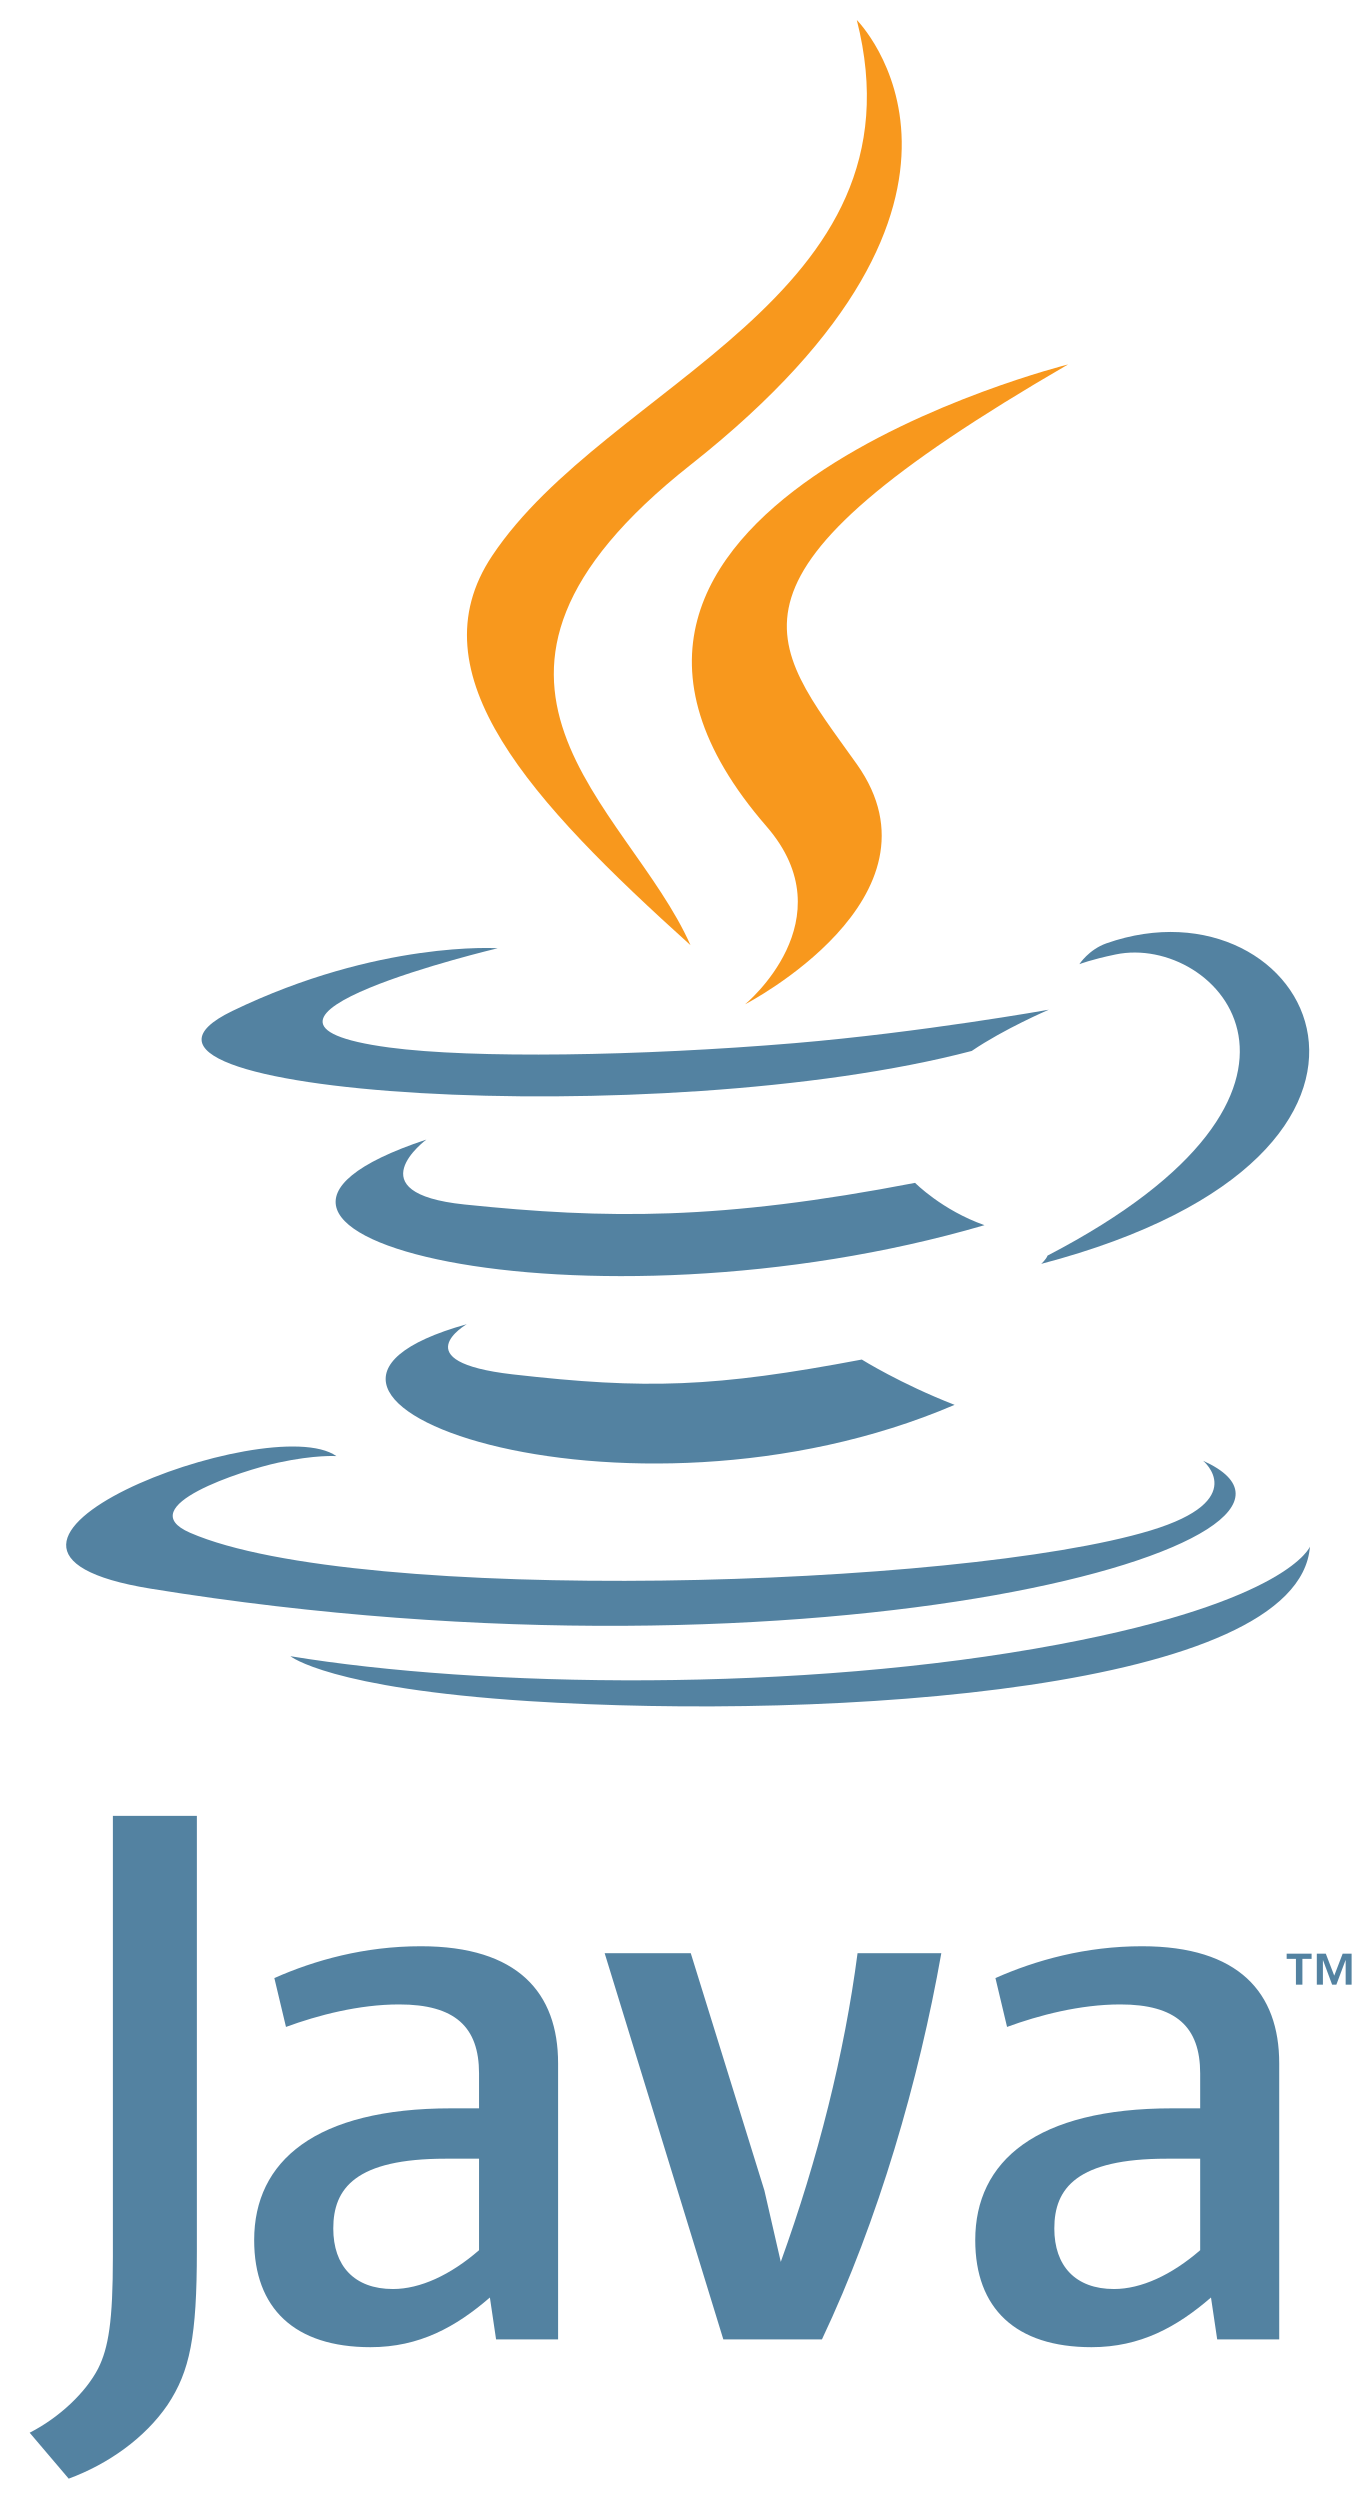
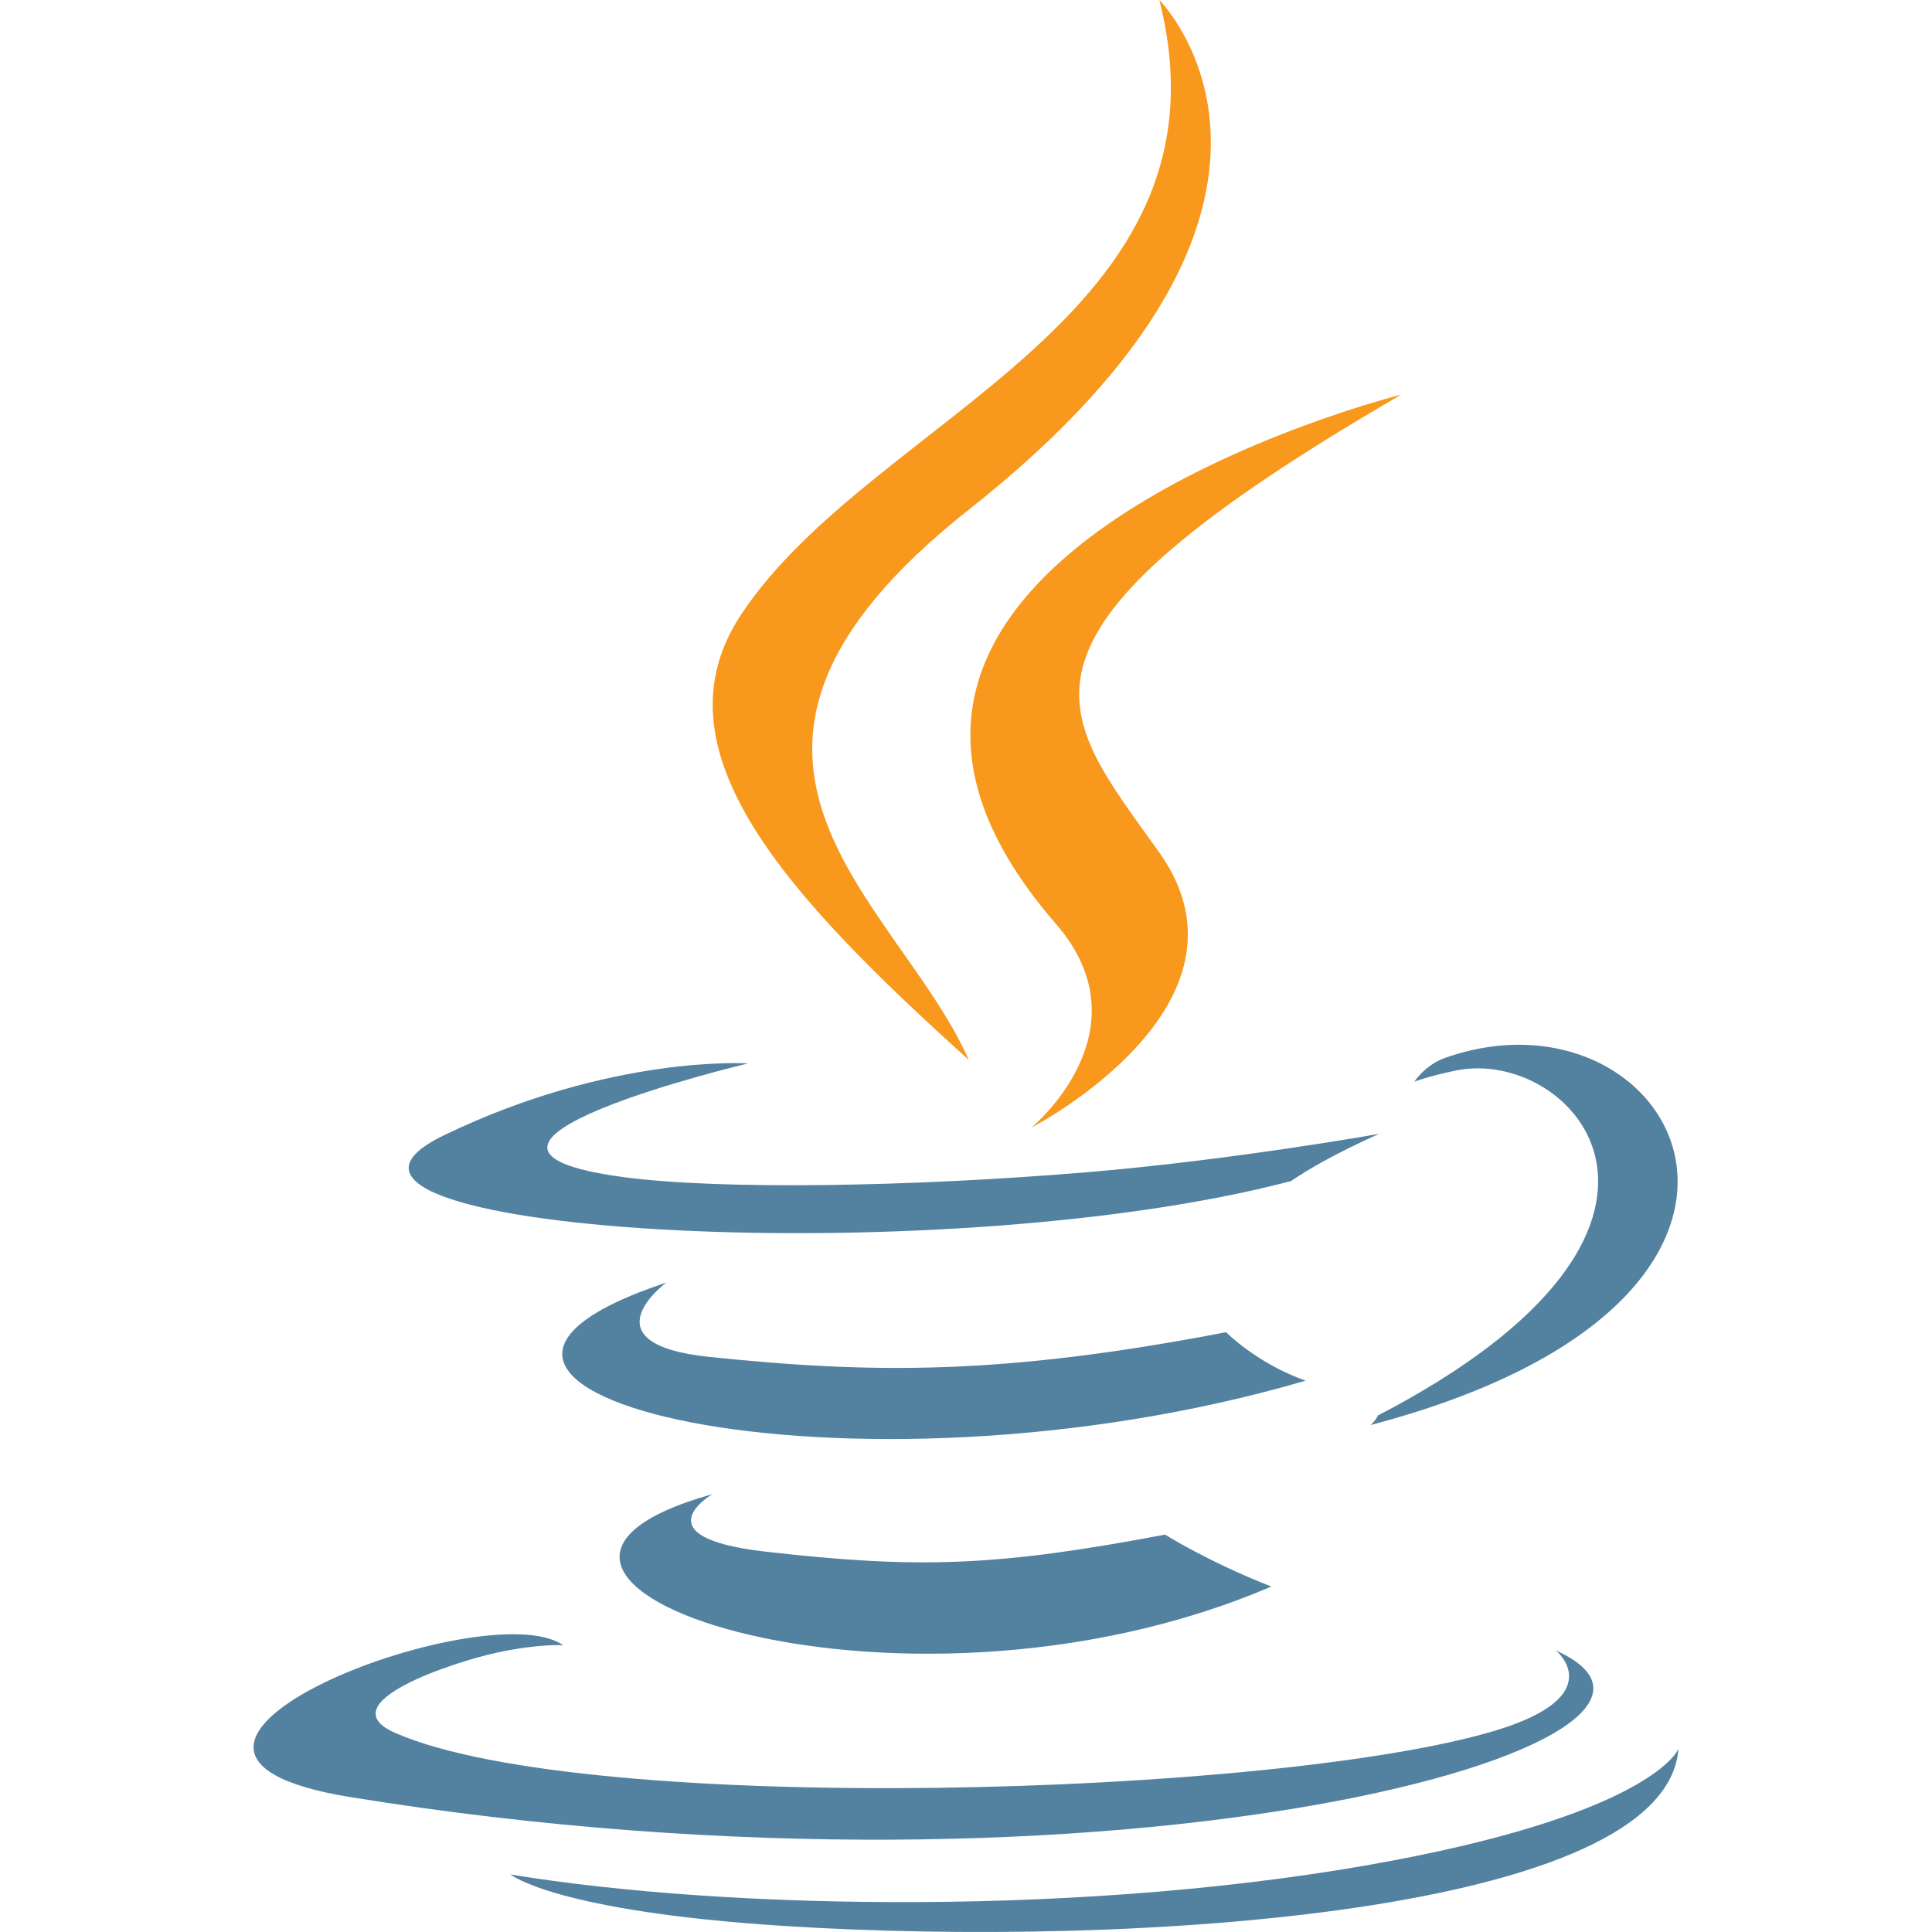
- <svg xmlns="http://www.w3.org/2000/svg" version="1.1" id="Layer_1" x="0px" y="0px" width="233.55" height="428.174" viewBox="0 0 300 550" style="enable-background:new 0 0 300 550;" xml:space="preserve">
-   <path style="fill:#5382A1;" d="M285.104,430.945h-2.038v-1.14h5.486v1.14h-2.024v5.688h-1.424V430.945z M296.046,431.242h-0.032   l-2.019,5.392h-0.924l-2.006-5.392h-0.025v5.392h-1.342v-6.828h1.975l1.86,4.835l1.854-4.835h1.968v6.828h-1.31V431.242z" />
-   <path style="fill:#5382A1;" d="M102.681,291.324c0,0-14.178,8.245,10.09,11.035c29.4,3.354,44.426,2.873,76.825-3.259   c0,0,8.518,5.341,20.414,9.967C137.38,340.195,45.634,307.264,102.681,291.324" />
-   <path style="fill:#5382A1;" d="M93.806,250.704c0,0-15.902,11.771,8.384,14.283c31.406,3.24,56.208,3.505,99.125-4.759   c0,0,5.936,6.018,15.27,9.309C128.771,295.215,30.962,271.562,93.806,250.704" />
-   <path style="fill:#F8981D;" d="M168.625,181.799c17.896,20.604-4.702,39.145-4.702,39.145s45.441-23.458,24.572-52.833   c-19.491-27.394-34.438-41.005,46.479-87.934C234.974,80.177,107.961,111.899,168.625,181.799" />
-   <path style="fill:#5382A1;" d="M264.684,321.369c0,0,10.492,8.645-11.555,15.333c-41.923,12.7-174.488,16.535-211.314,0.506   c-13.238-5.759,11.587-13.751,19.396-15.428c8.144-1.766,12.798-1.437,12.798-1.437c-14.722-10.371-95.157,20.364-40.857,29.166   C181.236,373.524,303.095,338.695,264.684,321.369" />
-   <path style="fill:#5382A1;" d="M109.499,208.617c0,0-67.431,16.016-23.879,21.832c18.389,2.462,55.047,1.905,89.193-0.956   c27.906-2.354,55.927-7.359,55.927-7.359s-9.84,4.214-16.959,9.075c-68.475,18.009-200.756,9.631-162.674-8.79   C83.313,206.851,109.499,208.617,109.499,208.617" />
-   <path style="fill:#5382A1;" d="M230.462,276.231c69.608-36.171,37.424-70.931,14.96-66.248c-5.506,1.146-7.961,2.139-7.961,2.139   s2.044-3.202,5.948-4.588c44.441-15.624,78.619,46.081-14.346,70.52C229.063,278.055,230.14,277.092,230.462,276.231" />
-   <path style="fill:#F8981D;" d="M188.495,4.399c0,0,38.55,38.563-36.563,97.862c-60.233,47.568-13.735,74.69-0.025,105.678   c-35.159-31.722-60.961-59.647-43.651-85.637C133.663,84.151,204.049,65.654,188.495,4.399" />
-   <path style="fill:#5382A1;" d="M116.339,374.246c66.815,4.277,169.417-2.373,171.847-33.988c0,0-4.671,11.985-55.219,21.503   c-57.028,10.732-127.364,9.479-169.081,2.601C63.887,364.361,72.426,371.43,116.339,374.246" />
-   <path style="fill:#5382A1;" d="M105.389,495.048c-6.303,5.467-12.96,8.536-18.934,8.536c-8.527,0-13.134-5.113-13.134-13.314   c0-8.871,4.936-15.357,24.739-15.357h7.328V495.048 M122.781,514.671v-60.742c0-15.517-8.85-25.756-30.188-25.756   c-12.457,0-23.369,3.076-32.238,6.999l2.56,10.752c6.983-2.563,16.022-4.949,24.894-4.949c12.292,0,17.58,4.949,17.58,15.181v7.677   h-6.135c-29.865,0-43.337,11.593-43.337,28.994c0,15.017,8.878,23.553,25.594,23.553c10.745,0,18.766-4.436,26.264-10.928   l1.361,9.22H122.781z" />
-   <path style="fill:#5382A1;" d="M180.825,514.671h-21.692l-26.106-84.96h18.943l16.199,52.2l3.601,15.699   c8.195-22.698,13.991-45.726,16.89-67.899h18.427C202.15,457.688,193.266,488.396,180.825,514.671" />
-   <path style="fill:#5382A1;" d="M264.038,495.048c-6.315,5.467-12.984,8.536-18.958,8.536c-8.512,0-13.131-5.113-13.131-13.314   c0-8.871,4.948-15.357,24.749-15.357h7.34V495.048 M281.428,514.671v-60.742c0-15.517-8.872-25.756-30.185-25.756   c-12.466,0-23.382,3.076-32.247,6.999l2.556,10.752c6.986-2.563,16.042-4.949,24.907-4.949c12.283,0,17.579,4.949,17.579,15.181   v7.677h-6.145c-29.874,0-43.34,11.593-43.34,28.994c0,15.017,8.871,23.553,25.584,23.553c10.751,0,18.769-4.436,26.28-10.928   l1.366,9.22H281.428z" />
-   <path style="fill:#5382A1;" d="M36.847,529.099c-4.958,7.239-12.966,12.966-21.733,16.206l-8.587-10.105   c6.673-3.424,12.396-8.954,15.055-14.105c2.3-4.581,3.252-10.485,3.252-24.604v-96.995h18.478v95.666   C43.311,514.038,41.802,521.663,36.847,529.099" />
+ <svg xmlns="http://www.w3.org/2000/svg" version="1.1" id="Layer_1" x="0px" y="0px" viewBox="0 0 371.013 371.013" xml:space="preserve">
+   <defs id="defs31" />
+   <g id="g322" transform="translate(34.13588,-4.39915)">
+     <path style="fill:#5382a1" d="m 102.681,291.324 c 0,0 -14.178,8.245 10.09,11.035 29.4,3.354 44.426,2.873 76.825,-3.259 0,0 8.518,5.341 20.414,9.967 -72.63,31.128 -164.376,-1.803 -107.329,-17.743" id="path4" />
+     <path style="fill:#5382a1" d="m 93.806,250.704 c 0,0 -15.902,11.771 8.384,14.283 31.406,3.24 56.208,3.505 99.125,-4.759 0,0 5.936,6.018 15.27,9.309 -87.814,25.678 -185.623,2.025 -122.779,-18.833" id="path6" />
+     <path style="fill:#f8981d" d="m 168.625,181.799 c 17.896,20.604 -4.702,39.145 -4.702,39.145 0,0 45.441,-23.458 24.572,-52.833 -19.491,-27.394 -34.438,-41.005 46.479,-87.934 0,0 -127.013,31.722 -66.349,101.622" id="path8" />
+     <path style="fill:#5382a1" d="m 264.684,321.369 c 0,0 10.492,8.645 -11.555,15.333 -41.923,12.7 -174.488,16.535 -211.314,0.506 -13.238,-5.759 11.587,-13.751 19.396,-15.428 8.144,-1.766 12.798,-1.437 12.798,-1.437 -14.722,-10.371 -95.157,20.364 -40.857,29.166 148.084,24.015 269.943,-10.814 231.532,-28.14" id="path10" />
+     <path style="fill:#5382a1" d="m 109.499,208.617 c 0,0 -67.431,16.016 -23.879,21.832 18.389,2.462 55.047,1.905 89.193,-0.956 27.906,-2.354 55.927,-7.359 55.927,-7.359 0,0 -9.84,4.214 -16.959,9.075 -68.475,18.009 -200.756,9.631 -162.674,-8.79 32.206,-15.568 58.392,-13.802 58.392,-13.802" id="path12" />
+     <path style="fill:#5382a1" d="m 230.462,276.231 c 69.608,-36.171 37.424,-70.931 14.96,-66.248 -5.506,1.146 -7.961,2.139 -7.961,2.139 0,0 2.044,-3.202 5.948,-4.588 44.441,-15.624 78.619,46.081 -14.346,70.52 0,0.001 1.077,-0.962 1.399,-1.823" id="path14" />
+     <path style="fill:#f8981d" d="m 188.495,4.399 c 0,0 38.55,38.563 -36.563,97.862 -60.233,47.568 -13.735,74.69 -0.025,105.678 C 116.748,176.217 90.946,148.292 108.256,122.302 133.663,84.151 204.049,65.654 188.495,4.399" id="path16" />
+     <path style="fill:#5382a1" d="m 116.339,374.246 c 66.815,4.277 169.417,-2.373 171.847,-33.988 0,0 -4.671,11.985 -55.219,21.503 -57.028,10.732 -127.364,9.479 -169.081,2.601 10e-4,-0.001 8.54,7.068 52.453,9.884" id="path18" />
+   </g>
</svg>
